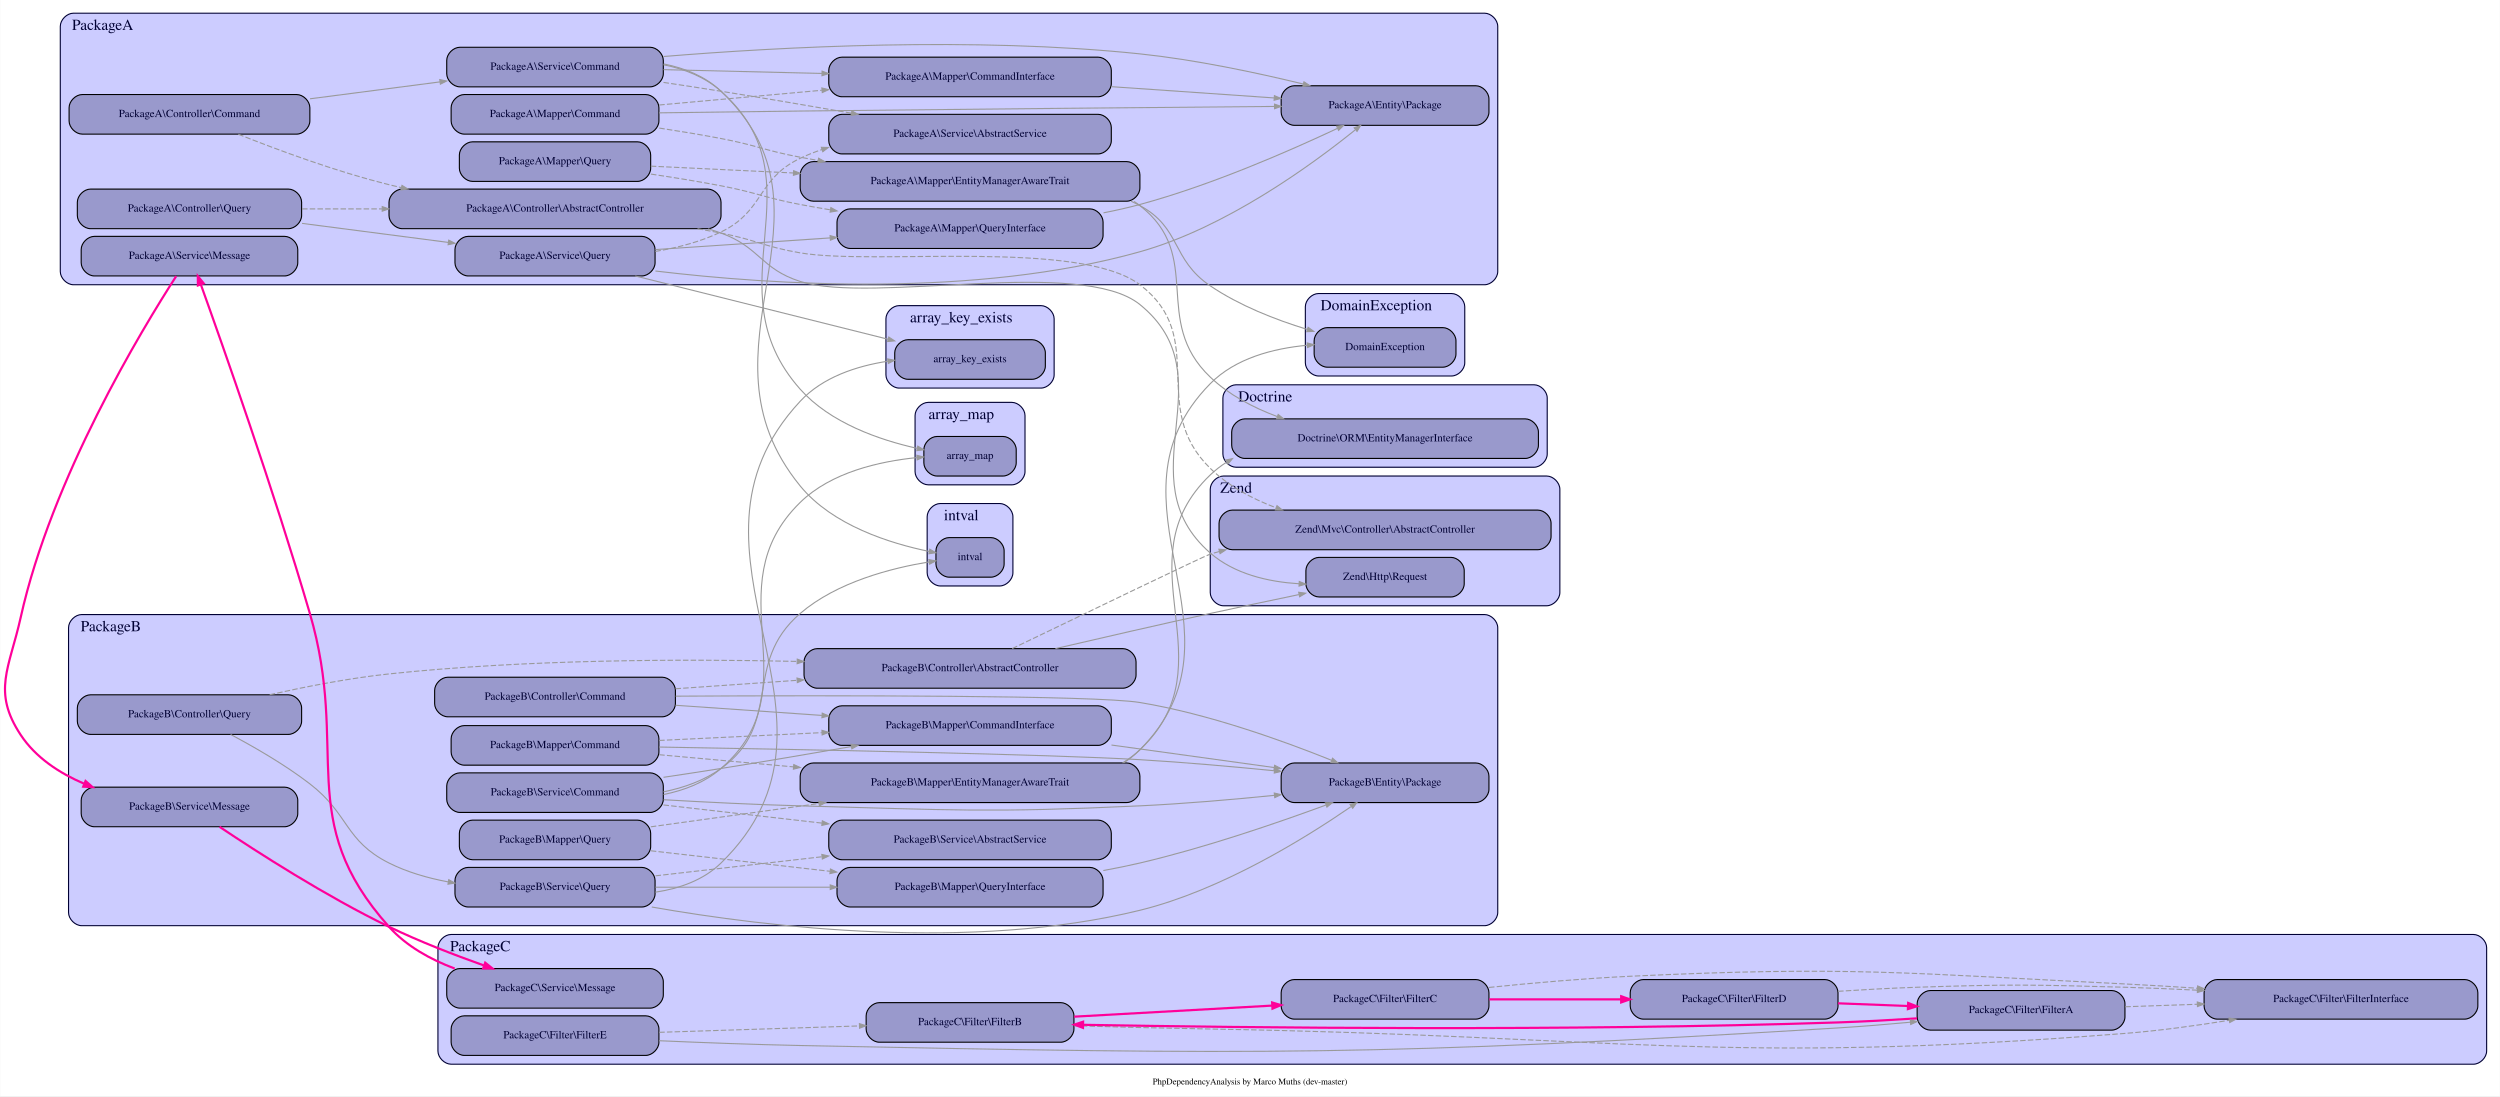
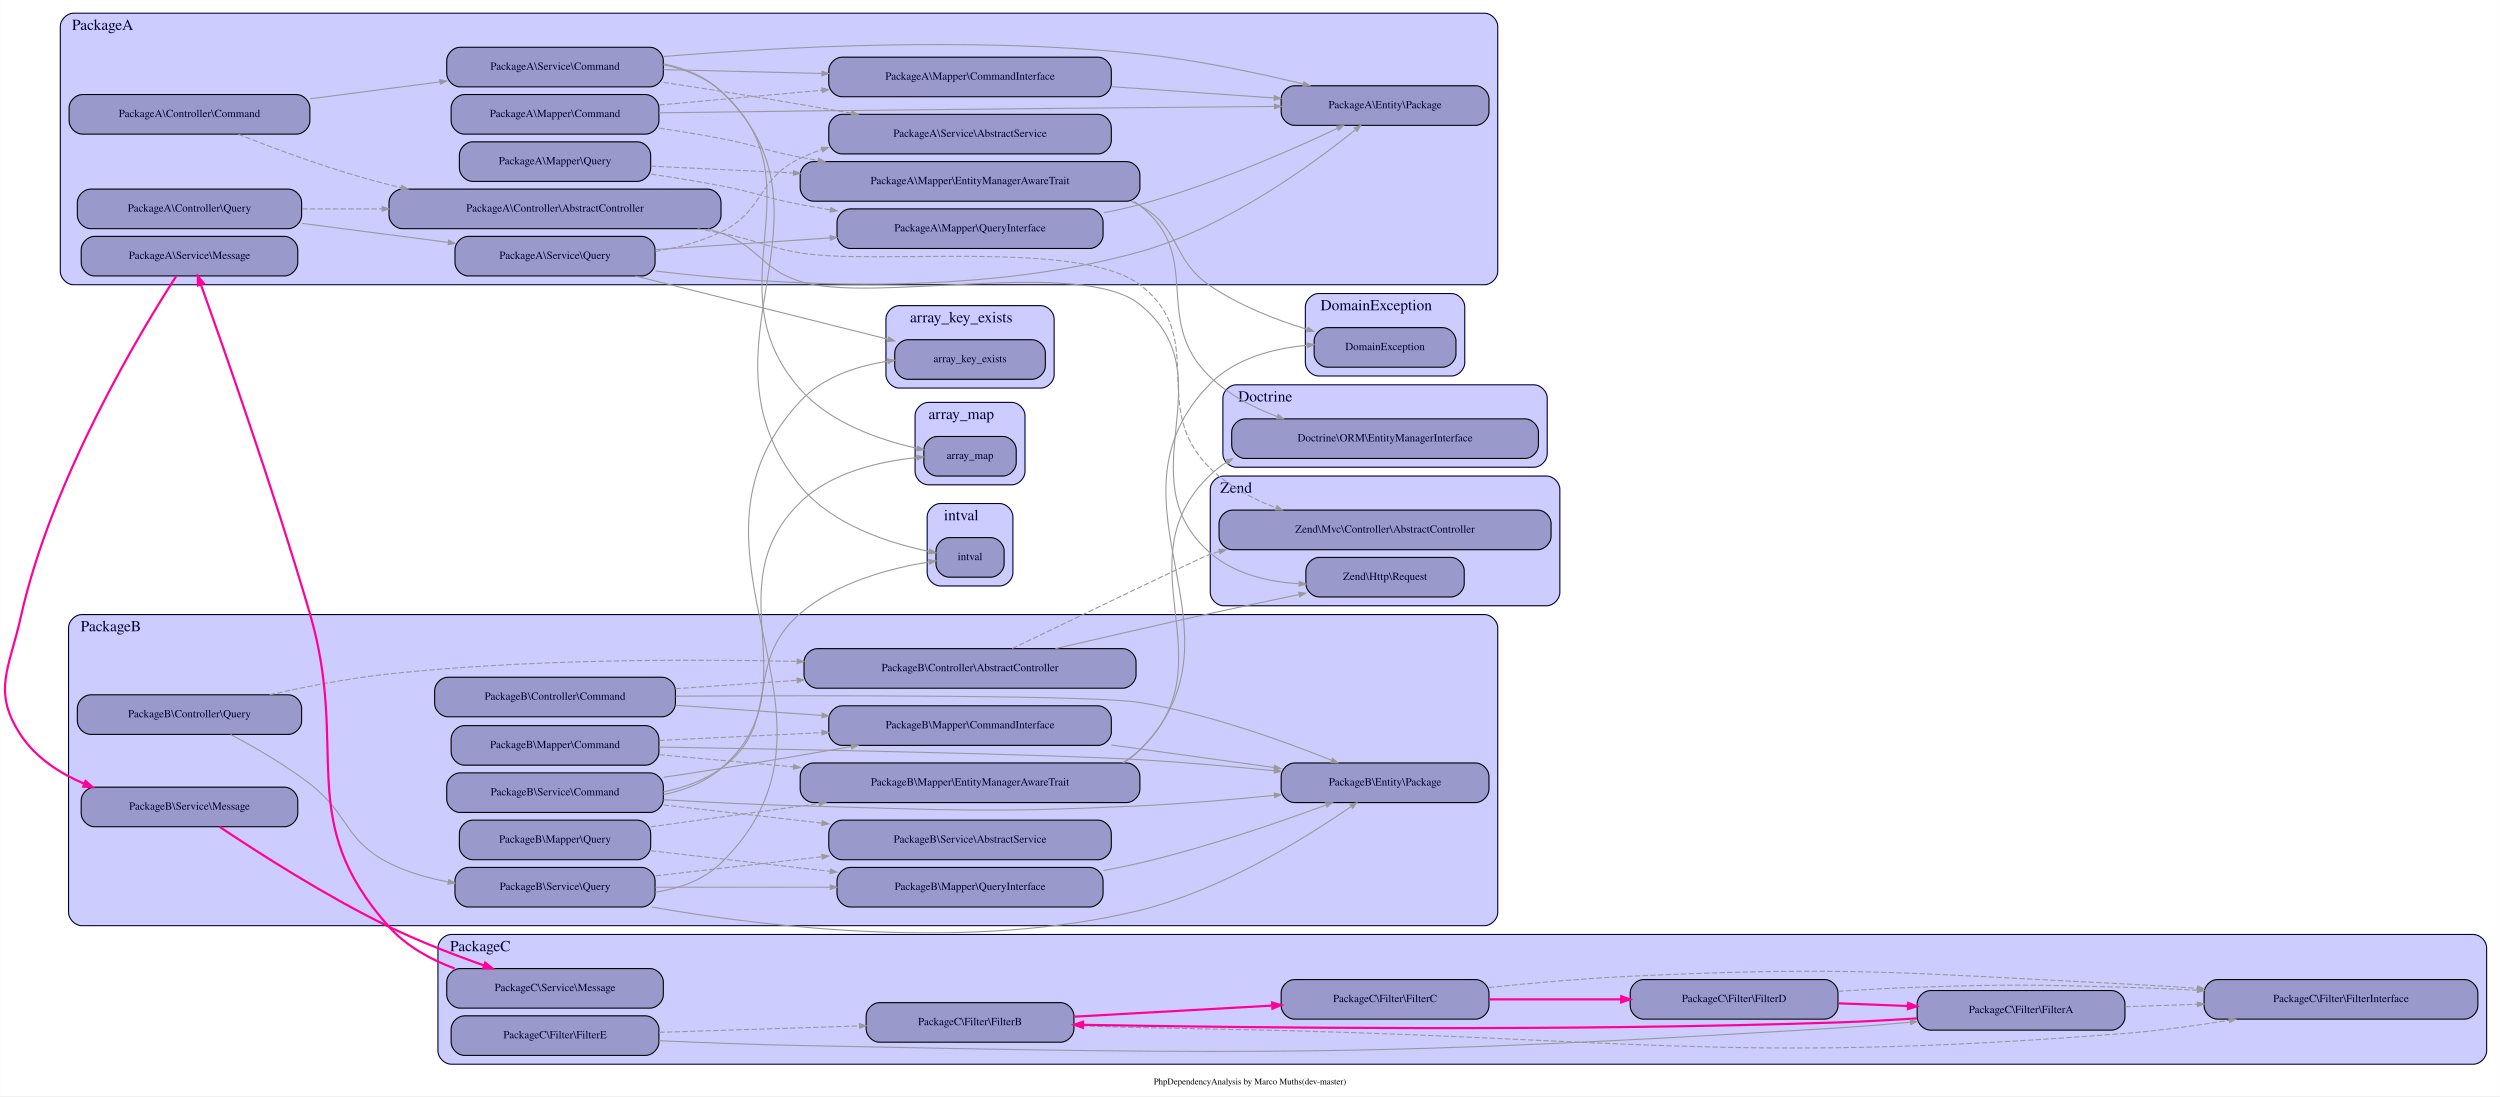
<svg xmlns="http://www.w3.org/2000/svg" width="2274pt" height="997pt" viewBox="0.00 0.00 2273.69 997.00">
  <g id="graph0" class="graph" transform="scale(1 1) rotate(0) translate(4 993)">
    <polygon fill="white" stroke="none" points="-4,4 -4,-993 2269.69,-993 2269.69,4 -4,4" />
-     <text text-anchor="middle" x="1132.84" y="-6.6" font-family="Times,serif" font-size="8.00">PhpDependencyAnalysis by Marco Muths (dev-master)</text>
+     <text text-anchor="middle" x="1132.84" y="-6.6" font-family="Times,serif" font-size="8.00">PhpDependencyAnalysis by Marco Muths(dev-master)</text>
    <g id="clust1" class="cluster">
      <path fill="#ccccff" stroke="#000033" d="M62.689,-734C62.689,-734 1346.19,-734 1346.19,-734 1352.19,-734 1358.19,-740 1358.19,-746 1358.19,-746 1358.19,-969 1358.19,-969 1358.19,-975 1352.19,-981 1346.19,-981 1346.19,-981 62.689,-981 62.689,-981 56.689,-981 50.689,-975 50.689,-969 50.689,-969 50.689,-746 50.689,-746 50.689,-740 56.689,-734 62.689,-734" />
      <text text-anchor="middle" x="89.189" y="-965.8" font-family="Times,serif" font-size="14.00" fill="#000033">PackageA</text>
    </g>
    <g id="clust2" class="cluster">
      <path fill="#ccccff" stroke="#000033" d="M1120.19,-568C1120.19,-568 1391.19,-568 1391.19,-568 1397.19,-568 1403.19,-574 1403.19,-580 1403.19,-580 1403.19,-631 1403.19,-631 1403.19,-637 1397.19,-643 1391.19,-643 1391.19,-643 1120.19,-643 1120.19,-643 1114.19,-643 1108.19,-637 1108.19,-631 1108.19,-631 1108.19,-580 1108.19,-580 1108.19,-574 1114.19,-568 1120.19,-568" />
      <text text-anchor="middle" x="1146.69" y="-627.8" font-family="Times,serif" font-size="14.00" fill="#000033">Doctrine</text>
    </g>
    <g id="clust3" class="cluster">
      <path fill="#ccccff" stroke="#000033" d="M1195.19,-651C1195.19,-651 1316.19,-651 1316.19,-651 1322.19,-651 1328.19,-657 1328.19,-663 1328.19,-663 1328.19,-714 1328.19,-714 1328.19,-720 1322.19,-726 1316.19,-726 1316.19,-726 1195.19,-726 1195.19,-726 1189.19,-726 1183.19,-720 1183.19,-714 1183.19,-714 1183.19,-663 1183.19,-663 1183.19,-657 1189.19,-651 1195.19,-651" />
      <text text-anchor="middle" x="1247.69" y="-710.8" font-family="Times,serif" font-size="14.00" fill="#000033">DomainException</text>
    </g>
    <g id="clust4" class="cluster">
      <path fill="#ccccff" stroke="#000033" d="M1108.69,-442C1108.69,-442 1402.69,-442 1402.69,-442 1408.69,-442 1414.69,-448 1414.69,-454 1414.69,-454 1414.69,-548 1414.69,-548 1414.69,-554 1408.69,-560 1402.69,-560 1402.69,-560 1108.69,-560 1108.69,-560 1102.69,-560 1096.69,-554 1096.69,-548 1096.69,-548 1096.69,-454 1096.69,-454 1096.69,-448 1102.69,-442 1108.69,-442" />
      <text text-anchor="middle" x="1120.19" y="-544.8" font-family="Times,serif" font-size="14.00" fill="#000033">Zend</text>
    </g>
    <g id="clust5" class="cluster">
      <path fill="#ccccff" stroke="#000033" d="M840.189,-552C840.189,-552 916.189,-552 916.189,-552 922.189,-552 928.189,-558 928.189,-564 928.189,-564 928.189,-615 928.189,-615 928.189,-621 922.189,-627 916.189,-627 916.189,-627 840.189,-627 840.189,-627 834.189,-627 828.189,-621 828.189,-615 828.189,-615 828.189,-564 828.189,-564 828.189,-558 834.189,-552 840.189,-552" />
      <text text-anchor="middle" x="870.189" y="-611.8" font-family="Times,serif" font-size="14.00" fill="#000033">array_map</text>
    </g>
    <g id="clust6" class="cluster">
      <path fill="#ccccff" stroke="#000033" d="M851.189,-460C851.189,-460 905.189,-460 905.189,-460 911.189,-460 917.189,-466 917.189,-472 917.189,-472 917.189,-523 917.189,-523 917.189,-529 911.189,-535 905.189,-535 905.189,-535 851.189,-535 851.189,-535 845.189,-535 839.189,-529 839.189,-523 839.189,-523 839.189,-472 839.189,-472 839.189,-466 845.189,-460 851.189,-460" />
      <text text-anchor="middle" x="870.189" y="-519.8" font-family="Times,serif" font-size="14.00" fill="#000033">intval</text>
    </g>
    <g id="clust7" class="cluster">
      <path fill="#ccccff" stroke="#000033" d="M813.689,-640C813.689,-640 942.689,-640 942.689,-640 948.689,-640 954.689,-646 954.689,-652 954.689,-652 954.689,-703 954.689,-703 954.689,-709 948.689,-715 942.689,-715 942.689,-715 813.689,-715 813.689,-715 807.689,-715 801.689,-709 801.689,-703 801.689,-703 801.689,-652 801.689,-652 801.689,-646 807.689,-640 813.689,-640" />
      <text text-anchor="middle" x="870.189" y="-699.8" font-family="Times,serif" font-size="14.00" fill="#000033">array_key_exists</text>
    </g>
    <g id="clust8" class="cluster">
      <path fill="#ccccff" stroke="#000033" d="M70.189,-151C70.189,-151 1346.19,-151 1346.19,-151 1352.19,-151 1358.19,-157 1358.19,-163 1358.19,-163 1358.19,-422 1358.19,-422 1358.19,-428 1352.19,-434 1346.19,-434 1346.19,-434 70.189,-434 70.189,-434 64.189,-434 58.189,-428 58.189,-422 58.189,-422 58.189,-163 58.189,-163 58.189,-157 64.189,-151 70.189,-151" />
      <text text-anchor="middle" x="96.689" y="-418.8" font-family="Times,serif" font-size="14.00" fill="#000033">PackageB</text>
    </g>
    <g id="clust9" class="cluster">
      <path fill="#ccccff" stroke="#000033" d="M406.189,-25C406.189,-25 2245.69,-25 2245.69,-25 2251.69,-25 2257.69,-31 2257.69,-37 2257.69,-37 2257.69,-131 2257.69,-131 2257.69,-137 2251.69,-143 2245.69,-143 2245.69,-143 406.189,-143 406.189,-143 400.189,-143 394.189,-137 394.189,-131 394.189,-131 394.189,-37 394.189,-37 394.189,-31 400.189,-25 406.189,-25" />
      <text text-anchor="middle" x="432.689" y="-127.8" font-family="Times,serif" font-size="14.00" fill="#000033">PackageC</text>
    </g>
    <g id="node1" class="node">
      <path fill="#9999cc" stroke="black" d="M583.189,-907C583.189,-907 418.189,-907 418.189,-907 412.189,-907 406.189,-901 406.189,-895 406.189,-895 406.189,-883 406.189,-883 406.189,-877 412.189,-871 418.189,-871 418.189,-871 583.189,-871 583.189,-871 589.189,-871 595.189,-877 595.189,-883 595.189,-883 595.189,-895 595.189,-895 595.189,-901 589.189,-907 583.189,-907" />
      <text text-anchor="middle" x="500.689" y="-886.5" font-family="Times,serif" font-size="10.00" fill="#000033">PackageA\Mapper\Command</text>
    </g>
    <g id="node2" class="node">
      <path fill="#9999cc" stroke="black" d="M994.689,-941C994.689,-941 761.689,-941 761.689,-941 755.689,-941 749.689,-935 749.689,-929 749.689,-929 749.689,-917 749.689,-917 749.689,-911 755.689,-905 761.689,-905 761.689,-905 994.689,-905 994.689,-905 1000.69,-905 1006.69,-911 1006.69,-917 1006.69,-917 1006.69,-929 1006.69,-929 1006.69,-935 1000.69,-941 994.689,-941" />
      <text text-anchor="middle" x="878.189" y="-920.5" font-family="Times,serif" font-size="10.00" fill="#000033">PackageA\Mapper\CommandInterface</text>
    </g>
    <g id="edge1" class="edge">
      <path fill="none" stroke="#999999" stroke-dasharray="5,2" d="M595.475,-897.492C640.159,-901.538 694.411,-906.45 743.33,-910.88" />
      <polygon fill="#999999" stroke="#999999" points="743.411,-912.995 749.576,-911.445 743.79,-908.813 743.411,-912.995" />
    </g>
    <g id="node3" class="node">
      <path fill="#9999cc" stroke="black" d="M1020.69,-846C1020.69,-846 735.689,-846 735.689,-846 729.689,-846 723.689,-840 723.689,-834 723.689,-834 723.689,-822 723.689,-822 723.689,-816 729.689,-810 735.689,-810 735.689,-810 1020.69,-810 1020.69,-810 1026.69,-810 1032.69,-816 1032.69,-822 1032.69,-822 1032.69,-834 1032.69,-834 1032.69,-840 1026.69,-846 1020.69,-846" />
      <text text-anchor="middle" x="878.189" y="-825.5" font-family="Times,serif" font-size="10.00" fill="#000033">PackageA\Mapper\EntityManagerAwareTrait</text>
    </g>
    <g id="edge2" class="edge">
      <path fill="none" stroke="#999999" stroke-dasharray="5,2" d="M595.517,-876.51C614.177,-873.668 633.592,-870.457 651.689,-867 683.985,-860.831 691.383,-856.116 723.689,-850 729.031,-848.989 734.486,-848 740.002,-847.037" />
      <polygon fill="#999999" stroke="#999999" points="740.452,-849.09 746.009,-846.001 739.739,-844.951 740.452,-849.09" />
    </g>
    <g id="node4" class="node">
      <path fill="#9999cc" stroke="black" d="M1338.19,-915C1338.19,-915 1173.19,-915 1173.19,-915 1167.19,-915 1161.19,-909 1161.19,-903 1161.19,-903 1161.19,-891 1161.19,-891 1161.19,-885 1167.19,-879 1173.19,-879 1173.19,-879 1338.19,-879 1338.19,-879 1344.19,-879 1350.19,-885 1350.19,-891 1350.19,-891 1350.19,-903 1350.19,-903 1350.19,-909 1344.19,-915 1338.19,-915" />
      <text text-anchor="middle" x="1255.69" y="-894.5" font-family="Times,serif" font-size="10.00" fill="#000033">PackageA\Entity\Package</text>
    </g>
    <g id="edge3" class="edge">
      <path fill="none" stroke="#999999" d="M595.394,-890.351C634.982,-890.9 681.581,-891.517 723.689,-892 873.954,-893.723 1048.14,-895.279 1154.87,-896.182" />
      <polygon fill="#999999" stroke="#999999" points="1155.15,-898.284 1161.17,-896.235 1155.18,-894.084 1155.15,-898.284" />
    </g>
    <g id="edge9" class="edge">
      <path fill="none" stroke="#999999" d="M1006.84,-914.161C1055.17,-910.815 1109.43,-907.058 1154.84,-903.914" />
      <polygon fill="#999999" stroke="#999999" points="1155.06,-906.004 1160.9,-903.494 1154.77,-901.814 1155.06,-906.004" />
    </g>
    <g id="node14" class="node">
      <path fill="#9999cc" stroke="black" d="M1383.19,-612C1383.19,-612 1128.19,-612 1128.19,-612 1122.19,-612 1116.19,-606 1116.19,-600 1116.19,-600 1116.19,-588 1116.19,-588 1116.19,-582 1122.19,-576 1128.19,-576 1128.19,-576 1383.19,-576 1383.19,-576 1389.19,-576 1395.19,-582 1395.19,-588 1395.19,-588 1395.19,-600 1395.19,-600 1395.19,-606 1389.19,-612 1383.19,-612" />
      <text text-anchor="middle" x="1255.69" y="-591.5" font-family="Times,serif" font-size="10.00" fill="#000033">Doctrine\ORM\EntityManagerInterface</text>
    </g>
    <g id="edge6" class="edge">
      <path fill="none" stroke="#999999" d="M1027.47,-809.79C1029.25,-808.586 1030.99,-807.324 1032.69,-806 1091.8,-759.939 1042.42,-701.686 1096.69,-650 1113.62,-633.878 1135.48,-622.36 1157.51,-614.144" />
      <polygon fill="#999999" stroke="#999999" points="1158.48,-616.026 1163.41,-612.02 1157.06,-612.074 1158.48,-616.026" />
    </g>
    <g id="node15" class="node">
      <path fill="#9999cc" stroke="black" d="M1308.19,-695C1308.19,-695 1203.19,-695 1203.19,-695 1197.19,-695 1191.19,-689 1191.19,-683 1191.19,-683 1191.19,-671 1191.19,-671 1191.19,-665 1197.19,-659 1203.19,-659 1203.19,-659 1308.19,-659 1308.19,-659 1314.19,-659 1320.19,-665 1320.19,-671 1320.19,-671 1320.19,-683 1320.19,-683 1320.19,-689 1314.19,-695 1308.19,-695" />
      <text text-anchor="middle" x="1255.69" y="-674.5" font-family="Times,serif" font-size="10.00" fill="#000033">DomainException</text>
    </g>
    <g id="edge7" class="edge">
      <path fill="none" stroke="#999999" d="M1024.71,-809.996C1027.42,-808.742 1030.09,-807.411 1032.69,-806 1070.62,-785.44 1060.98,-757.214 1096.69,-733 1123.11,-715.085 1155.9,-702.24 1184.75,-693.411" />
      <polygon fill="#999999" stroke="#999999" points="1185.7,-695.32 1190.84,-691.587 1184.49,-691.296 1185.7,-695.32" />
    </g>
    <g id="node5" class="node">
      <path fill="#9999cc" stroke="black" d="M575.689,-864C575.689,-864 425.689,-864 425.689,-864 419.689,-864 413.689,-858 413.689,-852 413.689,-852 413.689,-840 413.689,-840 413.689,-834 419.689,-828 425.689,-828 425.689,-828 575.689,-828 575.689,-828 581.689,-828 587.689,-834 587.689,-840 587.689,-840 587.689,-852 587.689,-852 587.689,-858 581.689,-864 575.689,-864" />
      <text text-anchor="middle" x="500.689" y="-843.5" font-family="Times,serif" font-size="10.00" fill="#000033">PackageA\Mapper\Query</text>
    </g>
    <g id="edge5" class="edge">
      <path fill="none" stroke="#999999" stroke-dasharray="5,2" d="M587.837,-841.87C626.301,-840.027 672.907,-837.792 717.375,-835.661" />
      <polygon fill="#999999" stroke="#999999" points="717.741,-837.746 723.634,-835.361 717.54,-833.551 717.741,-837.746" />
    </g>
    <g id="node6" class="node">
      <path fill="#9999cc" stroke="black" d="M987.189,-803C987.189,-803 769.189,-803 769.189,-803 763.189,-803 757.189,-797 757.189,-791 757.189,-791 757.189,-779 757.189,-779 757.189,-773 763.189,-767 769.189,-767 769.189,-767 987.189,-767 987.189,-767 993.189,-767 999.189,-773 999.189,-779 999.189,-779 999.189,-791 999.189,-791 999.189,-797 993.189,-803 987.189,-803" />
      <text text-anchor="middle" x="878.189" y="-782.5" font-family="Times,serif" font-size="10.00" fill="#000033">PackageA\Mapper\QueryInterface</text>
    </g>
    <g id="edge4" class="edge">
      <path fill="none" stroke="#999999" stroke-dasharray="5,2" d="M587.967,-834.646C608.883,-831.535 631.136,-827.926 651.689,-824 683.985,-817.831 691.383,-813.116 723.689,-807 732.586,-805.316 741.794,-803.694 751.079,-802.148" />
      <polygon fill="#999999" stroke="#999999" points="751.609,-804.189 757.189,-801.143 750.927,-800.045 751.609,-804.189" />
    </g>
    <g id="edge8" class="edge">
      <path fill="none" stroke="#999999" d="M999.59,-799.399C1010.85,-801.602 1022.03,-804.122 1032.69,-807 1097.38,-824.468 1168.57,-855.595 1212.46,-876.271" />
      <polygon fill="#999999" stroke="#999999" points="1211.62,-878.195 1217.94,-878.864 1213.41,-874.399 1211.62,-878.195" />
    </g>
    <g id="node7" class="node">
      <path fill="#9999cc" stroke="black" d="M265.689,-907C265.689,-907 70.689,-907 70.689,-907 64.689,-907 58.689,-901 58.689,-895 58.689,-895 58.689,-883 58.689,-883 58.689,-877 64.689,-871 70.689,-871 70.689,-871 265.689,-871 265.689,-871 271.689,-871 277.689,-877 277.689,-883 277.689,-883 277.689,-895 277.689,-895 277.689,-901 271.689,-907 265.689,-907" />
      <text text-anchor="middle" x="168.189" y="-886.5" font-family="Times,serif" font-size="10.00" fill="#000033">PackageA\Controller\Command</text>
    </g>
    <g id="node8" class="node">
      <path fill="#9999cc" stroke="black" d="M639.689,-821C639.689,-821 361.689,-821 361.689,-821 355.689,-821 349.689,-815 349.689,-809 349.689,-809 349.689,-797 349.689,-797 349.689,-791 355.689,-785 361.689,-785 361.689,-785 639.689,-785 639.689,-785 645.689,-785 651.689,-791 651.689,-797 651.689,-797 651.689,-809 651.689,-809 651.689,-815 645.689,-821 639.689,-821" />
      <text text-anchor="middle" x="500.689" y="-800.5" font-family="Times,serif" font-size="10.00" fill="#000033">PackageA\Controller\AbstractController</text>
    </g>
    <g id="edge10" class="edge">
      <path fill="none" stroke="#999999" stroke-dasharray="5,2" d="M212.593,-870.911C248.707,-856.52 301.768,-836.889 349.689,-825 353.377,-824.085 357.127,-823.203 360.918,-822.354" />
      <polygon fill="#999999" stroke="#999999" points="361.495,-824.377 366.909,-821.046 360.599,-820.274 361.495,-824.377" />
    </g>
    <g id="node9" class="node">
      <path fill="#9999cc" stroke="black" d="M587.189,-950C587.189,-950 414.189,-950 414.189,-950 408.189,-950 402.189,-944 402.189,-938 402.189,-938 402.189,-926 402.189,-926 402.189,-920 408.189,-914 414.189,-914 414.189,-914 587.189,-914 587.189,-914 593.189,-914 599.189,-920 599.189,-926 599.189,-926 599.189,-938 599.189,-938 599.189,-944 593.189,-950 587.189,-950" />
      <text text-anchor="middle" x="500.689" y="-929.5" font-family="Times,serif" font-size="10.00" fill="#000033">PackageA\Service\Command</text>
    </g>
    <g id="edge11" class="edge">
      <path fill="none" stroke="#999999" d="M277.865,-903.139C315.904,-908.088 358.491,-913.629 396.103,-918.523" />
      <polygon fill="#999999" stroke="#999999" points="395.875,-920.611 402.096,-919.302 396.417,-916.446 395.875,-920.611" />
    </g>
    <g id="node16" class="node">
      <path fill="#9999cc" stroke="black" d="M1394.69,-529C1394.69,-529 1116.69,-529 1116.69,-529 1110.69,-529 1104.69,-523 1104.69,-517 1104.69,-517 1104.69,-505 1104.69,-505 1104.69,-499 1110.69,-493 1116.69,-493 1116.69,-493 1394.69,-493 1394.69,-493 1400.69,-493 1406.69,-499 1406.69,-505 1406.69,-505 1406.69,-517 1406.69,-517 1406.69,-523 1400.69,-529 1394.69,-529" />
      <text text-anchor="middle" x="1255.69" y="-508.5" font-family="Times,serif" font-size="10.00" fill="#000033">Zend\Mvc\Controller\AbstractController</text>
    </g>
    <g id="edge14" class="edge">
      <path fill="none" stroke="#999999" stroke-dasharray="5,2" d="M630.3,-784.993C637.548,-783.712 644.718,-782.379 651.689,-781 684.047,-774.599 691.176,-768.557 723.689,-763 791.672,-751.381 977.751,-775.695 1032.69,-734 1096.01,-685.947 1039.78,-622.488 1096.69,-567 1113.24,-550.868 1134.72,-539.356 1156.48,-531.15" />
      <polygon fill="#999999" stroke="#999999" points="1157.4,-533.051 1162.32,-529.028 1155.96,-529.104 1157.4,-533.051" />
    </g>
    <g id="node17" class="node">
      <path fill="#9999cc" stroke="black" d="M1315.69,-486C1315.69,-486 1195.69,-486 1195.69,-486 1189.69,-486 1183.69,-480 1183.69,-474 1183.69,-474 1183.69,-462 1183.69,-462 1183.69,-456 1189.69,-450 1195.69,-450 1195.69,-450 1315.69,-450 1315.69,-450 1321.69,-450 1327.69,-456 1327.69,-462 1327.69,-462 1327.69,-474 1327.69,-474 1327.69,-480 1321.69,-486 1315.69,-486" />
      <text text-anchor="middle" x="1255.69" y="-465.5" font-family="Times,serif" font-size="10.00" fill="#000033">Zend\Http\Request</text>
    </g>
    <g id="edge15" class="edge">
      <path fill="none" stroke="#999999" d="M639.949,-784.907C643.931,-783.688 647.853,-782.388 651.689,-781 686.955,-768.243 687.954,-748.376 723.689,-737 789.271,-716.122 979.231,-759.349 1032.69,-716 1113.77,-650.248 1017.97,-558.568 1096.69,-490 1118.62,-470.894 1149.15,-463.763 1177.54,-461.996" />
      <polygon fill="#999999" stroke="#999999" points="1177.67,-464.092 1183.56,-461.698 1177.46,-459.897 1177.67,-464.092" />
    </g>
    <g id="edge17" class="edge">
      <path fill="none" stroke="#999999" d="M599.367,-929.659C643.337,-928.605 695.946,-927.344 743.496,-926.204" />
      <polygon fill="#999999" stroke="#999999" points="743.621,-928.302 749.569,-926.059 743.52,-924.103 743.621,-928.302" />
    </g>
    <g id="edge19" class="edge">
      <path fill="none" stroke="#999999" d="M599.373,-941.597C706.128,-950.365 882.056,-959.771 1032.69,-944 1082.83,-938.75 1138.32,-927.003 1181.28,-916.567" />
      <polygon fill="#999999" stroke="#999999" points="1181.93,-918.57 1187.26,-915.104 1180.93,-914.491 1181.93,-918.57" />
    </g>
    <g id="node12" class="node">
      <path fill="#9999cc" stroke="black" d="M994.689,-889C994.689,-889 761.689,-889 761.689,-889 755.689,-889 749.689,-883 749.689,-877 749.689,-877 749.689,-865 749.689,-865 749.689,-859 755.689,-853 761.689,-853 761.689,-853 994.689,-853 994.689,-853 1000.69,-853 1006.69,-859 1006.69,-865 1006.69,-865 1006.69,-877 1006.69,-877 1006.69,-883 1000.69,-889 994.689,-889" />
      <text text-anchor="middle" x="878.189" y="-868.5" font-family="Times,serif" font-size="10.00" fill="#000033">PackageA\Service\AbstractService</text>
    </g>
    <g id="edge16" class="edge">
      <path fill="none" stroke="#999999" stroke-dasharray="5,2" d="M599.377,-918.042C616.81,-915.446 634.795,-912.699 651.689,-910 690.419,-903.812 732.812,-896.597 770.283,-890.067" />
      <polygon fill="#999999" stroke="#999999" points="770.703,-892.125 776.253,-889.025 769.981,-887.988 770.703,-892.125" />
    </g>
    <g id="node18" class="node">
      <path fill="#9999cc" stroke="black" d="M908.189,-596C908.189,-596 848.189,-596 848.189,-596 842.189,-596 836.189,-590 836.189,-584 836.189,-584 836.189,-572 836.189,-572 836.189,-566 842.189,-560 848.189,-560 848.189,-560 908.189,-560 908.189,-560 914.189,-560 920.189,-566 920.189,-572 920.189,-572 920.189,-584 920.189,-584 920.189,-590 914.189,-596 908.189,-596" />
      <text text-anchor="middle" x="878.189" y="-575.5" font-family="Times,serif" font-size="10.00" fill="#000033">array_map</text>
    </g>
    <g id="edge18" class="edge">
      <path fill="none" stroke="#999999" d="M599.295,-934.111C618.489,-930.273 637.154,-922.965 651.689,-910 744.69,-827.044 640.944,-732.188 723.689,-639 750.935,-608.316 795.681,-592.876 829.851,-585.225" />
      <polygon fill="#999999" stroke="#999999" points="830.675,-587.196 836.101,-583.885 829.795,-583.089 830.675,-587.196" />
    </g>
    <g id="node19" class="node">
      <path fill="#9999cc" stroke="black" d="M897.189,-504C897.189,-504 859.189,-504 859.189,-504 853.189,-504 847.189,-498 847.189,-492 847.189,-492 847.189,-480 847.189,-480 847.189,-474 853.189,-468 859.189,-468 859.189,-468 897.189,-468 897.189,-468 903.189,-468 909.189,-474 909.189,-480 909.189,-480 909.189,-492 909.189,-492 909.189,-498 903.189,-504 897.189,-504" />
      <text text-anchor="middle" x="878.189" y="-483.5" font-family="Times,serif" font-size="10.00" fill="#000033">intval</text>
    </g>
    <g id="edge20" class="edge">
      <path fill="none" stroke="#999999" d="M599.524,-934.86C618.818,-931.003 637.466,-923.498 651.689,-910 769.728,-797.979 620.848,-677.118 723.689,-551 752.994,-515.063 805.749,-498.648 841.119,-491.396" />
      <polygon fill="#999999" stroke="#999999" points="841.591,-493.443 847.075,-490.227 840.783,-489.322 841.591,-493.443" />
    </g>
    <g id="node10" class="node">
      <path fill="#9999cc" stroke="black" d="M258.189,-821C258.189,-821 78.189,-821 78.189,-821 72.189,-821 66.189,-815 66.189,-809 66.189,-809 66.189,-797 66.189,-797 66.189,-791 72.189,-785 78.189,-785 78.189,-785 258.189,-785 258.189,-785 264.189,-785 270.189,-791 270.189,-797 270.189,-797 270.189,-809 270.189,-809 270.189,-815 264.189,-821 258.189,-821" />
      <text text-anchor="middle" x="168.189" y="-800.5" font-family="Times,serif" font-size="10.00" fill="#000033">PackageA\Controller\Query</text>
    </g>
    <g id="edge12" class="edge">
      <path fill="none" stroke="#999999" stroke-dasharray="5,2" d="M270.596,-803C293.599,-803 318.552,-803 343.242,-803" />
      <polygon fill="#999999" stroke="#999999" points="343.512,-805.1 349.512,-803 343.512,-800.9 343.512,-805.1" />
    </g>
    <g id="node11" class="node">
      <path fill="#9999cc" stroke="black" d="M579.689,-778C579.689,-778 421.689,-778 421.689,-778 415.689,-778 409.689,-772 409.689,-766 409.689,-766 409.689,-754 409.689,-754 409.689,-748 415.689,-742 421.689,-742 421.689,-742 579.689,-742 579.689,-742 585.689,-742 591.689,-748 591.689,-754 591.689,-754 591.689,-766 591.689,-766 591.689,-772 585.689,-778 579.689,-778" />
      <text text-anchor="middle" x="500.689" y="-757.5" font-family="Times,serif" font-size="10.00" fill="#000033">PackageA\Service\Query</text>
    </g>
    <g id="edge13" class="edge">
      <path fill="none" stroke="#999999" d="M270.596,-789.806C312.916,-784.3 361.838,-777.935 403.579,-772.504" />
      <polygon fill="#999999" stroke="#999999" points="404.005,-774.567 409.684,-771.71 403.463,-770.402 404.005,-774.567" />
    </g>
    <g id="edge24" class="edge">
      <path fill="none" stroke="#999999" d="M592.014,-746.484C699.32,-733.639 882.685,-721.896 1032.69,-764 1110.73,-785.904 1189.02,-842.983 1228.46,-874.785" />
      <polygon fill="#999999" stroke="#999999" points="1227.55,-876.754 1233.53,-878.91 1230.2,-873.495 1227.55,-876.754" />
    </g>
    <g id="edge22" class="edge">
      <path fill="none" stroke="#999999" d="M592.109,-766.02C639.751,-769.192 698.951,-773.133 751.038,-776.601" />
      <polygon fill="#999999" stroke="#999999" points="750.901,-778.697 757.027,-777 751.18,-774.506 750.901,-778.697" />
    </g>
    <g id="edge21" class="edge">
      <path fill="none" stroke="#999999" stroke-dasharray="5,2" d="M591.95,-764.297C612.298,-767.674 633.3,-773.173 651.689,-782 691.096,-800.916 684.251,-830.149 723.689,-849 730.046,-852.039 736.708,-854.686 743.545,-856.99" />
      <polygon fill="#999999" stroke="#999999" points="742.972,-859.012 749.327,-858.846 744.256,-855.013 742.972,-859.012" />
    </g>
    <g id="node20" class="node">
      <path fill="#9999cc" stroke="black" d="M934.689,-684C934.689,-684 821.689,-684 821.689,-684 815.689,-684 809.689,-678 809.689,-672 809.689,-672 809.689,-660 809.689,-660 809.689,-654 815.689,-648 821.689,-648 821.689,-648 934.689,-648 934.689,-648 940.689,-648 946.689,-654 946.689,-660 946.689,-660 946.689,-672 946.689,-672 946.689,-678 940.689,-684 934.689,-684" />
      <text text-anchor="middle" x="878.189" y="-663.5" font-family="Times,serif" font-size="10.00" fill="#000033">array_key_exists</text>
    </g>
    <g id="edge23" class="edge">
      <path fill="none" stroke="#999999" d="M573.645,-741.987C639.691,-725.454 737.1,-701.069 803.644,-684.411" />
      <polygon fill="#999999" stroke="#999999" points="804.272,-686.418 809.583,-682.924 803.252,-682.344 804.272,-686.418" />
    </g>
    <g id="node13" class="node">
      <path fill="#9999cc" stroke="black" d="M254.689,-778C254.689,-778 81.689,-778 81.689,-778 75.689,-778 69.689,-772 69.689,-766 69.689,-766 69.689,-754 69.689,-754 69.689,-748 75.689,-742 81.689,-742 81.689,-742 254.689,-742 254.689,-742 260.689,-742 266.689,-748 266.689,-754 266.689,-754 266.689,-766 266.689,-766 266.689,-772 260.689,-778 254.689,-778" />
      <text text-anchor="middle" x="168.189" y="-757.5" font-family="Times,serif" font-size="10.00" fill="#000033">PackageA\Service\Message</text>
    </g>
    <g id="node21" class="node">
      <path fill="#9999cc" stroke="black" d="M254.689,-277C254.689,-277 81.689,-277 81.689,-277 75.689,-277 69.689,-271 69.689,-265 69.689,-265 69.689,-253 69.689,-253 69.689,-247 75.689,-241 81.689,-241 81.689,-241 254.689,-241 254.689,-241 260.689,-241 266.689,-247 266.689,-253 266.689,-253 266.689,-265 266.689,-265 266.689,-271 260.689,-277 254.689,-277" />
      <text text-anchor="middle" x="168.189" y="-256.5" font-family="Times,serif" font-size="10.00" fill="#000033">PackageB\Service\Message</text>
    </g>
    <g id="edge25" class="edge">
      <path fill="none" stroke="#ff0099" stroke-width="2" d="M156.128,-741.789C125.067,-693.661 42.807,-558.093 14.689,-431.5 4.378,-385.076 -11.521,-364.181 14.689,-324.5 28.247,-303.974 49.696,-289.858 72.31,-280.159" />
      <polygon fill="#ff0099" stroke="#ff0099" stroke-width="2" points="73.652,-282.636 80.014,-277.036 71.548,-277.446 73.652,-282.636" />
    </g>
    <g id="node34" class="node">
      <path fill="#9999cc" stroke="black" d="M587.189,-112C587.189,-112 414.189,-112 414.189,-112 408.189,-112 402.189,-106 402.189,-100 402.189,-100 402.189,-88 402.189,-88 402.189,-82 408.189,-76 414.189,-76 414.189,-76 587.189,-76 587.189,-76 593.189,-76 599.189,-82 599.189,-88 599.189,-88 599.189,-100 599.189,-100 599.189,-106 593.189,-112 587.189,-112" />
      <text text-anchor="middle" x="500.689" y="-91.5" font-family="Times,serif" font-size="10.00" fill="#000033">PackageC\Service\Message</text>
    </g>
    <g id="edge51" class="edge">
      <path fill="none" stroke="#ff0099" stroke-width="2" d="M195.528,-240.948C229.925,-217.883 292.506,-177.643 349.689,-150 377.251,-136.677 408.858,-124.453 435.93,-114.848" />
      <polygon fill="#ff0099" stroke="#ff0099" stroke-width="2" points="437.186,-117.375 443.807,-112.082 435.331,-112.091 437.186,-117.375" />
    </g>
    <g id="node22" class="node">
      <path fill="#9999cc" stroke="black" d="M583.189,-333C583.189,-333 418.189,-333 418.189,-333 412.189,-333 406.189,-327 406.189,-321 406.189,-321 406.189,-309 406.189,-309 406.189,-303 412.189,-297 418.189,-297 418.189,-297 583.189,-297 583.189,-297 589.189,-297 595.189,-303 595.189,-309 595.189,-309 595.189,-321 595.189,-321 595.189,-327 589.189,-333 583.189,-333" />
      <text text-anchor="middle" x="500.689" y="-312.5" font-family="Times,serif" font-size="10.00" fill="#000033">PackageB\Mapper\Command</text>
    </g>
    <g id="node23" class="node">
      <path fill="#9999cc" stroke="black" d="M994.689,-351C994.689,-351 761.689,-351 761.689,-351 755.689,-351 749.689,-345 749.689,-339 749.689,-339 749.689,-327 749.689,-327 749.689,-321 755.689,-315 761.689,-315 761.689,-315 994.689,-315 994.689,-315 1000.69,-315 1006.69,-321 1006.69,-327 1006.69,-327 1006.69,-339 1006.69,-339 1006.69,-345 1000.69,-351 994.689,-351" />
      <text text-anchor="middle" x="878.189" y="-330.5" font-family="Times,serif" font-size="10.00" fill="#000033">PackageB\Mapper\CommandInterface</text>
    </g>
    <g id="edge26" class="edge">
      <path fill="none" stroke="#999999" stroke-dasharray="5,2" d="M595.475,-319.496C640.159,-321.638 694.411,-324.238 743.33,-326.583" />
      <polygon fill="#999999" stroke="#999999" points="743.482,-328.693 749.576,-326.883 743.683,-324.498 743.482,-328.693" />
    </g>
    <g id="node24" class="node">
      <path fill="#9999cc" stroke="black" d="M1020.69,-299C1020.69,-299 735.689,-299 735.689,-299 729.689,-299 723.689,-293 723.689,-287 723.689,-287 723.689,-275 723.689,-275 723.689,-269 729.689,-263 735.689,-263 735.689,-263 1020.69,-263 1020.69,-263 1026.69,-263 1032.69,-269 1032.69,-275 1032.69,-275 1032.69,-287 1032.69,-287 1032.69,-293 1026.69,-299 1020.69,-299" />
      <text text-anchor="middle" x="878.189" y="-278.5" font-family="Times,serif" font-size="10.00" fill="#000033">PackageB\Mapper\EntityManagerAwareTrait</text>
    </g>
    <g id="edge27" class="edge">
      <path fill="none" stroke="#999999" stroke-dasharray="5,2" d="M595.475,-306.508C632.433,-303.162 675.935,-299.223 717.552,-295.455" />
      <polygon fill="#999999" stroke="#999999" points="717.891,-297.532 723.677,-294.9 717.512,-293.35 717.891,-297.532" />
    </g>
    <g id="node25" class="node">
      <path fill="#9999cc" stroke="black" d="M1338.19,-299C1338.19,-299 1173.19,-299 1173.19,-299 1167.19,-299 1161.19,-293 1161.19,-287 1161.19,-287 1161.19,-275 1161.19,-275 1161.19,-269 1167.19,-263 1173.19,-263 1173.19,-263 1338.19,-263 1338.19,-263 1344.19,-263 1350.19,-269 1350.19,-275 1350.19,-275 1350.19,-287 1350.19,-287 1350.19,-293 1344.19,-299 1338.19,-299" />
      <text text-anchor="middle" x="1255.69" y="-278.5" font-family="Times,serif" font-size="10.00" fill="#000033">PackageB\Entity\Package</text>
    </g>
    <g id="edge28" class="edge">
      <path fill="none" stroke="#999999" d="M595.36,-313.495C724.468,-311.285 950.475,-306.889 1032.69,-302 1072.77,-299.617 1116.8,-295.718 1155.01,-291.924" />
      <polygon fill="#999999" stroke="#999999" points="1155.33,-294.002 1161.1,-291.316 1154.92,-289.823 1155.33,-294.002" />
    </g>
    <g id="edge34" class="edge">
      <path fill="none" stroke="#999999" d="M1006.84,-315.323C1055.17,-308.63 1109.43,-301.116 1154.84,-294.828" />
      <polygon fill="#999999" stroke="#999999" points="1155.24,-296.892 1160.9,-293.988 1154.67,-292.731 1155.24,-296.892" />
    </g>
    <g id="edge31" class="edge">
      <path fill="none" stroke="#999999" d="M1016.87,-299.025C1022.53,-302.466 1027.85,-306.433 1032.69,-311 1116.09,-389.732 1013.8,-481.732 1096.69,-561 1101.25,-565.358 1106.22,-569.204 1111.51,-572.596" />
      <polygon fill="#999999" stroke="#999999" points="1110.67,-574.543 1116.9,-575.838 1112.84,-570.944 1110.67,-574.543" />
    </g>
    <g id="edge32" class="edge">
      <path fill="none" stroke="#999999" d="M1017.9,-299.105C1023.21,-302.539 1028.18,-306.481 1032.69,-311 1139.09,-417.734 990.979,-536.583 1096.69,-644 1119.45,-667.125 1153.94,-676.083 1184.89,-678.958" />
      <polygon fill="#999999" stroke="#999999" points="1184.88,-681.064 1191.03,-679.454 1185.22,-676.877 1184.88,-681.064" />
    </g>
    <g id="node26" class="node">
      <path fill="#9999cc" stroke="black" d="M575.689,-247C575.689,-247 425.689,-247 425.689,-247 419.689,-247 413.689,-241 413.689,-235 413.689,-235 413.689,-223 413.689,-223 413.689,-217 419.689,-211 425.689,-211 425.689,-211 575.689,-211 575.689,-211 581.689,-211 587.689,-217 587.689,-223 587.689,-223 587.689,-235 587.689,-235 587.689,-241 581.689,-247 575.689,-247" />
      <text text-anchor="middle" x="500.689" y="-226.5" font-family="Times,serif" font-size="10.00" fill="#000033">PackageB\Mapper\Query</text>
    </g>
    <g id="edge30" class="edge">
      <path fill="none" stroke="#999999" stroke-dasharray="5,2" d="M587.837,-240.93C633.091,-247.197 689.615,-255.024 740.667,-262.094" />
      <polygon fill="#999999" stroke="#999999" points="740.634,-264.209 746.865,-262.952 741.21,-260.049 740.634,-264.209" />
    </g>
    <g id="node27" class="node">
      <path fill="#9999cc" stroke="black" d="M987.189,-204C987.189,-204 769.189,-204 769.189,-204 763.189,-204 757.189,-198 757.189,-192 757.189,-192 757.189,-180 757.189,-180 757.189,-174 763.189,-168 769.189,-168 769.189,-168 987.189,-168 987.189,-168 993.189,-168 999.189,-174 999.189,-180 999.189,-180 999.189,-192 999.189,-192 999.189,-198 993.189,-204 987.189,-204" />
      <text text-anchor="middle" x="878.189" y="-183.5" font-family="Times,serif" font-size="10.00" fill="#000033">PackageB\Mapper\QueryInterface</text>
    </g>
    <g id="edge29" class="edge">
      <path fill="none" stroke="#999999" stroke-dasharray="5,2" d="M587.837,-219.135C636.102,-213.608 697.186,-206.613 750.78,-200.476" />
      <polygon fill="#999999" stroke="#999999" points="751.219,-202.539 756.941,-199.77 750.741,-198.366 751.219,-202.539" />
    </g>
    <g id="edge33" class="edge">
      <path fill="none" stroke="#999999" d="M999.397,-201.163C1010.7,-203.209 1021.94,-205.483 1032.69,-208 1091.67,-221.81 1157.36,-244.341 1201.87,-260.723" />
      <polygon fill="#999999" stroke="#999999" points="1201.38,-262.781 1207.74,-262.891 1202.84,-258.841 1201.38,-262.781" />
    </g>
    <g id="node28" class="node">
      <path fill="#9999cc" stroke="black" d="M598.189,-377C598.189,-377 403.189,-377 403.189,-377 397.189,-377 391.189,-371 391.189,-365 391.189,-365 391.189,-353 391.189,-353 391.189,-347 397.189,-341 403.189,-341 403.189,-341 598.189,-341 598.189,-341 604.189,-341 610.189,-347 610.189,-353 610.189,-353 610.189,-365 610.189,-365 610.189,-371 604.189,-377 598.189,-377" />
      <text text-anchor="middle" x="500.689" y="-356.5" font-family="Times,serif" font-size="10.00" fill="#000033">PackageB\Controller\Command</text>
    </g>
    <g id="edge36" class="edge">
      <path fill="none" stroke="#999999" d="M610.299,-351.48C651.88,-348.601 699.8,-345.283 743.46,-342.26" />
      <polygon fill="#999999" stroke="#999999" points="743.751,-344.345 749.591,-341.835 743.461,-340.155 743.751,-344.345" />
    </g>
    <g id="edge37" class="edge">
      <path fill="none" stroke="#999999" d="M610.379,-359.762C753.67,-360.49 992.41,-360.647 1032.69,-354 1094.56,-343.79 1162.64,-319.299 1206.89,-301.493" />
      <polygon fill="#999999" stroke="#999999" points="1207.93,-303.337 1212.7,-299.137 1206.35,-299.445 1207.93,-303.337" />
    </g>
    <g id="node29" class="node">
      <path fill="#9999cc" stroke="black" d="M1017.19,-403C1017.19,-403 739.189,-403 739.189,-403 733.189,-403 727.189,-397 727.189,-391 727.189,-391 727.189,-379 727.189,-379 727.189,-373 733.189,-367 739.189,-367 739.189,-367 1017.19,-367 1017.19,-367 1023.19,-367 1029.19,-373 1029.19,-379 1029.19,-379 1029.19,-391 1029.19,-391 1029.19,-397 1023.19,-403 1017.19,-403" />
      <text text-anchor="middle" x="878.189" y="-382.5" font-family="Times,serif" font-size="10.00" fill="#000033">PackageB\Controller\AbstractController</text>
    </g>
    <g id="edge35" class="edge">
      <path fill="none" stroke="#999999" stroke-dasharray="5,2" d="M610.299,-366.52C644.698,-368.902 683.435,-371.584 720.51,-374.151" />
      <polygon fill="#999999" stroke="#999999" points="720.796,-376.276 726.927,-374.596 721.086,-372.086 720.796,-376.276" />
    </g>
    <g id="edge40" class="edge">
      <path fill="none" stroke="#999999" stroke-dasharray="5,2" d="M916.564,-403.05C977.5,-432.454 1091.99,-487.587 1096.69,-489 1099.44,-489.829 1102.24,-490.627 1105.06,-491.395" />
      <polygon fill="#999999" stroke="#999999" points="1104.55,-493.433 1110.89,-492.93 1105.62,-489.371 1104.55,-493.433" />
    </g>
    <g id="edge41" class="edge">
      <path fill="none" stroke="#999999" d="M955.857,-403.02C997.476,-412.702 1049.86,-424.727 1096.69,-435 1122.92,-440.753 1151.65,-446.822 1177.33,-452.166" />
      <polygon fill="#999999" stroke="#999999" points="1177.14,-454.272 1183.44,-453.436 1178,-450.159 1177.14,-454.272" />
    </g>
    <g id="node30" class="node">
      <path fill="#9999cc" stroke="black" d="M258.189,-361C258.189,-361 78.189,-361 78.189,-361 72.189,-361 66.189,-355 66.189,-349 66.189,-349 66.189,-337 66.189,-337 66.189,-331 72.189,-325 78.189,-325 78.189,-325 258.189,-325 258.189,-325 264.189,-325 270.189,-331 270.189,-337 270.189,-337 270.189,-349 270.189,-349 270.189,-355 264.189,-361 258.189,-361" />
      <text text-anchor="middle" x="168.189" y="-340.5" font-family="Times,serif" font-size="10.00" fill="#000033">PackageB\Controller\Query</text>
    </g>
    <g id="edge38" class="edge">
      <path fill="none" stroke="#999999" stroke-dasharray="5,2" d="M241.149,-361.065C274.015,-368.457 313.586,-376.165 349.689,-380 473.918,-393.197 615.526,-393.749 720.722,-391.386" />
      <polygon fill="#999999" stroke="#999999" points="721.015,-393.48 726.965,-391.241 720.918,-389.281 721.015,-393.48" />
    </g>
    <g id="node31" class="node">
      <path fill="#9999cc" stroke="black" d="M579.689,-204C579.689,-204 421.689,-204 421.689,-204 415.689,-204 409.689,-198 409.689,-192 409.689,-192 409.689,-180 409.689,-180 409.689,-174 415.689,-168 421.689,-168 421.689,-168 579.689,-168 579.689,-168 585.689,-168 591.689,-174 591.689,-180 591.689,-180 591.689,-192 591.689,-192 591.689,-198 585.689,-204 579.689,-204" />
      <text text-anchor="middle" x="500.689" y="-183.5" font-family="Times,serif" font-size="10.00" fill="#000033">PackageB\Service\Query</text>
    </g>
    <g id="edge39" class="edge">
      <path fill="none" stroke="#999999" d="M205.606,-324.919C227.404,-313.365 255.159,-297.332 277.689,-280 313.558,-252.406 309.25,-228.314 349.689,-208 366.171,-199.72 384.87,-194.325 403.337,-190.856" />
      <polygon fill="#999999" stroke="#999999" points="404.044,-192.863 409.587,-189.752 403.313,-188.728 404.044,-192.863" />
    </g>
    <g id="edge49" class="edge">
      <path fill="none" stroke="#999999" d="M592.022,-181.475C614.023,-184.788 635.774,-192.465 651.689,-208 787.215,-340.292 594.74,-489.29 723.689,-628 744.02,-649.869 774.783,-660.015 803.443,-664.452" />
      <polygon fill="#999999" stroke="#999999" points="803.287,-666.55 809.523,-665.314 803.877,-662.392 803.287,-666.55" />
    </g>
    <g id="edge50" class="edge">
      <path fill="none" stroke="#999999" d="M588.696,-167.986C695.107,-149.262 879.923,-127.494 1032.69,-165 1106.85,-183.209 1183.74,-231.024 1224.71,-259.257" />
      <polygon fill="#999999" stroke="#999999" points="1223.88,-261.238 1230,-262.937 1226.27,-257.789 1223.88,-261.238" />
    </g>
    <g id="edge48" class="edge">
      <path fill="none" stroke="#999999" d="M592.109,-186C639.655,-186 698.711,-186 750.721,-186" />
      <polygon fill="#999999" stroke="#999999" points="751.027,-188.1 757.027,-186 751.027,-183.9 751.027,-188.1" />
    </g>
    <g id="node33" class="node">
      <path fill="#9999cc" stroke="black" d="M994.689,-247C994.689,-247 761.689,-247 761.689,-247 755.689,-247 749.689,-241 749.689,-235 749.689,-235 749.689,-223 749.689,-223 749.689,-217 755.689,-211 761.689,-211 761.689,-211 994.689,-211 994.689,-211 1000.69,-211 1006.69,-217 1006.69,-223 1006.69,-223 1006.69,-235 1006.69,-235 1006.69,-241 1000.69,-247 994.689,-247" />
      <text text-anchor="middle" x="878.189" y="-226.5" font-family="Times,serif" font-size="10.00" fill="#000033">PackageB\Service\AbstractService</text>
    </g>
    <g id="edge47" class="edge">
      <path fill="none" stroke="#999999" stroke-dasharray="5,2" d="M592.109,-196.354C637.465,-201.548 693.296,-207.942 743.492,-213.69" />
      <polygon fill="#999999" stroke="#999999" points="743.385,-215.791 749.585,-214.387 743.863,-211.618 743.385,-215.791" />
    </g>
    <g id="node32" class="node">
      <path fill="#9999cc" stroke="black" d="M587.189,-290C587.189,-290 414.189,-290 414.189,-290 408.189,-290 402.189,-284 402.189,-278 402.189,-278 402.189,-266 402.189,-266 402.189,-260 408.189,-254 414.189,-254 414.189,-254 587.189,-254 587.189,-254 593.189,-254 599.189,-260 599.189,-266 599.189,-266 599.189,-278 599.189,-278 599.189,-284 593.189,-290 587.189,-290" />
      <text text-anchor="middle" x="500.689" y="-269.5" font-family="Times,serif" font-size="10.00" fill="#000033">PackageB\Service\Command</text>
    </g>
    <g id="edge44" class="edge">
      <path fill="none" stroke="#999999" d="M599.397,-270.294C618.472,-274.132 637.064,-281.337 651.689,-294 736.523,-367.453 643.469,-457.534 723.689,-536 751.766,-563.463 795.992,-573.377 829.775,-576.763" />
      <polygon fill="#999999" stroke="#999999" points="829.79,-578.873 835.955,-577.322 830.169,-574.69 829.79,-578.873" />
    </g>
    <g id="edge46" class="edge">
      <path fill="none" stroke="#999999" d="M599.292,-272.72C617.945,-276.475 636.396,-283.033 651.689,-294 708.869,-335.007 670.315,-389.149 723.689,-435 757.078,-463.682 807.125,-476.361 840.915,-481.88" />
      <polygon fill="#999999" stroke="#999999" points="840.776,-483.984 847.027,-482.83 841.421,-479.833 840.776,-483.984" />
    </g>
    <g id="edge43" class="edge">
      <path fill="none" stroke="#999999" d="M599.377,-285.958C616.81,-288.554 634.795,-291.301 651.689,-294 690.419,-300.188 732.812,-307.403 770.283,-313.933" />
      <polygon fill="#999999" stroke="#999999" points="769.981,-316.012 776.253,-314.975 770.703,-311.875 769.981,-316.012" />
    </g>
    <g id="edge45" class="edge">
      <path fill="none" stroke="#999999" d="M599.45,-265.574C638.125,-263.331 682.983,-261.099 723.689,-260 860.973,-256.292 895.509,-253.526 1032.69,-260 1072.79,-261.893 1116.83,-265.698 1155.04,-269.556" />
      <polygon fill="#999999" stroke="#999999" points="1154.94,-271.656 1161.12,-270.175 1155.37,-267.478 1154.94,-271.656" />
    </g>
    <g id="edge42" class="edge">
      <path fill="none" stroke="#999999" stroke-dasharray="5,2" d="M599.367,-260.815C643.337,-255.779 695.946,-249.755 743.496,-244.31" />
      <polygon fill="#999999" stroke="#999999" points="743.847,-246.383 749.569,-243.614 743.369,-242.211 743.847,-246.383" />
    </g>
    <g id="edge52" class="edge">
      <path fill="none" stroke="#ff0099" stroke-width="2" d="M409.42,-112.021C387.287,-120.315 365.454,-132.401 349.689,-150 262.519,-247.313 314.4,-309.618 277.689,-435 244.778,-547.402 198.311,-679.153 178.607,-734" />
      <polygon fill="#ff0099" stroke="#ff0099" stroke-width="2" points="175.865,-733.35 175.79,-741.826 181.134,-735.247 175.865,-733.35" />
    </g>
    <g id="node35" class="node">
      <path fill="#9999cc" stroke="black" d="M960.689,-81C960.689,-81 795.689,-81 795.689,-81 789.689,-81 783.689,-75 783.689,-69 783.689,-69 783.689,-57 783.689,-57 783.689,-51 789.689,-45 795.689,-45 795.689,-45 960.689,-45 960.689,-45 966.689,-45 972.689,-51 972.689,-57 972.689,-57 972.689,-69 972.689,-69 972.689,-75 966.689,-81 960.689,-81" />
      <text text-anchor="middle" x="878.189" y="-60.5" font-family="Times,serif" font-size="10.00" fill="#000033">PackageC\Filter\FilterB</text>
    </g>
    <g id="node36" class="node">
      <path fill="#9999cc" stroke="black" d="M2237.69,-102C2237.69,-102 2012.69,-102 2012.69,-102 2006.69,-102 2000.69,-96 2000.69,-90 2000.69,-90 2000.69,-78 2000.69,-78 2000.69,-72 2006.69,-66 2012.69,-66 2012.69,-66 2237.69,-66 2237.69,-66 2243.69,-66 2249.69,-72 2249.69,-78 2249.69,-78 2249.69,-90 2249.69,-90 2249.69,-96 2243.69,-102 2237.69,-102" />
      <text text-anchor="middle" x="2125.19" y="-81.5" font-family="Times,serif" font-size="10.00" fill="#000033">PackageC\Filter\FilterInterface</text>
    </g>
    <g id="edge53" class="edge">
      <path fill="none" stroke="#999999" stroke-dasharray="5,2" d="M972.855,-59.978C1011.23,-58.854 1056.09,-57.686 1096.69,-57 1466.42,-50.751 1560.05,-23.954 1928.69,-53 1959.68,-55.442 1993.19,-60.03 2023.55,-64.941" />
      <polygon fill="#999999" stroke="#999999" points="2023.32,-67.031 2029.58,-65.927 2024,-62.886 2023.32,-67.031" />
    </g>
    <g id="node37" class="node">
      <path fill="#9999cc" stroke="black" d="M1338.19,-102C1338.19,-102 1173.19,-102 1173.19,-102 1167.19,-102 1161.19,-96 1161.19,-90 1161.19,-90 1161.19,-78 1161.19,-78 1161.19,-72 1167.19,-66 1173.19,-66 1173.19,-66 1338.19,-66 1338.19,-66 1344.19,-66 1350.19,-72 1350.19,-78 1350.19,-78 1350.19,-90 1350.19,-90 1350.19,-96 1344.19,-102 1338.19,-102" />
      <text text-anchor="middle" x="1255.69" y="-81.5" font-family="Times,serif" font-size="10.00" fill="#000033">PackageC\Filter\FilterC</text>
    </g>
    <g id="edge54" class="edge">
      <path fill="none" stroke="#ff0099" stroke-width="2" d="M972.975,-68.245C1027.74,-71.308 1096.87,-75.174 1152.95,-78.31" />
      <polygon fill="#ff0099" stroke="#ff0099" stroke-width="2" points="1152.98,-81.116 1161.12,-78.767 1153.29,-75.525 1152.98,-81.116" />
    </g>
    <g id="edge59" class="edge">
      <path fill="none" stroke="#999999" stroke-dasharray="5,2" d="M1350.26,-94.825C1389.82,-98.89 1436.44,-103.006 1478.69,-105 1678.49,-114.429 1728.91,-107.828 1928.69,-98 1949.97,-96.953 1972.54,-95.581 1994.48,-94.105" />
      <polygon fill="#999999" stroke="#999999" points="1994.81,-96.188 2000.66,-93.686 1994.53,-91.997 1994.81,-96.188" />
    </g>
    <g id="node38" class="node">
      <path fill="#9999cc" stroke="black" d="M1655.69,-102C1655.69,-102 1490.69,-102 1490.69,-102 1484.69,-102 1478.69,-96 1478.69,-90 1478.69,-90 1478.69,-78 1478.69,-78 1478.69,-72 1484.69,-66 1490.69,-66 1490.69,-66 1655.69,-66 1655.69,-66 1661.69,-66 1667.69,-72 1667.69,-78 1667.69,-78 1667.69,-90 1667.69,-90 1667.69,-96 1661.69,-102 1655.69,-102" />
      <text text-anchor="middle" x="1573.19" y="-81.5" font-family="Times,serif" font-size="10.00" fill="#000033">PackageC\Filter\FilterD</text>
    </g>
    <g id="edge60" class="edge">
      <path fill="none" stroke="#ff0099" stroke-width="2" d="M1350.5,-84C1388.23,-84 1431.83,-84 1470.34,-84" />
      <polygon fill="#ff0099" stroke="#ff0099" stroke-width="2" points="1470.47,-86.8 1478.47,-84 1470.47,-81.2 1470.47,-86.8" />
    </g>
    <g id="edge55" class="edge">
      <path fill="none" stroke="#999999" stroke-dasharray="5,2" d="M1667.79,-91.308C1691.25,-92.841 1716.38,-94.226 1739.69,-95 1823.64,-97.787 1844.72,-97.36 1928.69,-95 1949.97,-94.402 1972.53,-93.438 1994.48,-92.324" />
      <polygon fill="#999999" stroke="#999999" points="1994.77,-94.412 2000.65,-92.006 1994.55,-90.217 1994.77,-94.412" />
    </g>
    <g id="node39" class="node">
      <path fill="#9999cc" stroke="black" d="M1916.69,-92C1916.69,-92 1751.69,-92 1751.69,-92 1745.69,-92 1739.69,-86 1739.69,-80 1739.69,-80 1739.69,-68 1739.69,-68 1739.69,-62 1745.69,-56 1751.69,-56 1751.69,-56 1916.69,-56 1916.69,-56 1922.69,-56 1928.69,-62 1928.69,-68 1928.69,-68 1928.69,-80 1928.69,-80 1928.69,-86 1922.69,-92 1916.69,-92" />
      <text text-anchor="middle" x="1834.19" y="-71.5" font-family="Times,serif" font-size="10.00" fill="#000033">PackageC\Filter\FilterA</text>
    </g>
    <g id="edge56" class="edge">
      <path fill="none" stroke="#ff0099" stroke-width="2" d="M1667.69,-80.39C1688.29,-79.595 1710.2,-78.749 1731.12,-77.941" />
      <polygon fill="#ff0099" stroke="#ff0099" stroke-width="2" points="1731.5,-80.728 1739.39,-77.622 1731.28,-75.132 1731.5,-80.728" />
    </g>
    <g id="edge62" class="edge">
      <path fill="none" stroke="#ff0099" stroke-width="2" d="M1739.59,-66.692C1716.13,-65.159 1691,-63.774 1667.69,-63 1421.46,-54.826 1131.73,-58.145 981.364,-60.837" />
      <polygon fill="#ff0099" stroke="#ff0099" stroke-width="2" points="980.934,-58.044 972.986,-60.989 981.035,-63.644 980.934,-58.044" />
    </g>
    <g id="edge61" class="edge">
      <path fill="none" stroke="#999999" stroke-dasharray="5,2" d="M1929.02,-77.247C1949.88,-77.969 1972.36,-78.746 1994.38,-79.508" />
      <polygon fill="#999999" stroke="#999999" points="1994.51,-81.614 2000.58,-79.723 1994.66,-77.416 1994.51,-81.614" />
    </g>
    <g id="node40" class="node">
      <path fill="#9999cc" stroke="black" d="M583.189,-69C583.189,-69 418.189,-69 418.189,-69 412.189,-69 406.189,-63 406.189,-57 406.189,-57 406.189,-45 406.189,-45 406.189,-39 412.189,-33 418.189,-33 418.189,-33 583.189,-33 583.189,-33 589.189,-33 595.189,-39 595.189,-45 595.189,-45 595.189,-57 595.189,-57 595.189,-63 589.189,-69 583.189,-69" />
      <text text-anchor="middle" x="500.689" y="-48.5" font-family="Times,serif" font-size="10.00" fill="#000033">PackageC\Filter\FilterE</text>
    </g>
    <g id="edge57" class="edge">
      <path fill="none" stroke="#999999" stroke-dasharray="5,2" d="M595.475,-53.997C650.912,-55.769 721.074,-58.011 777.51,-59.815" />
      <polygon fill="#999999" stroke="#999999" points="777.559,-61.917 783.623,-60.01 777.694,-57.719 777.559,-61.917" />
    </g>
    <g id="edge58" class="edge">
      <path fill="none" stroke="#999999" d="M595.369,-46.36C634.954,-44.618 681.557,-42.854 723.689,-42 1143.22,-33.499 1248.85,-32.51 1667.69,-58 1689.02,-59.298 1711.86,-61.184 1733.55,-63.209" />
      <polygon fill="#999999" stroke="#999999" points="1733.46,-65.31 1739.63,-63.783 1733.85,-61.128 1733.46,-65.31" />
    </g>
  </g>
</svg>
